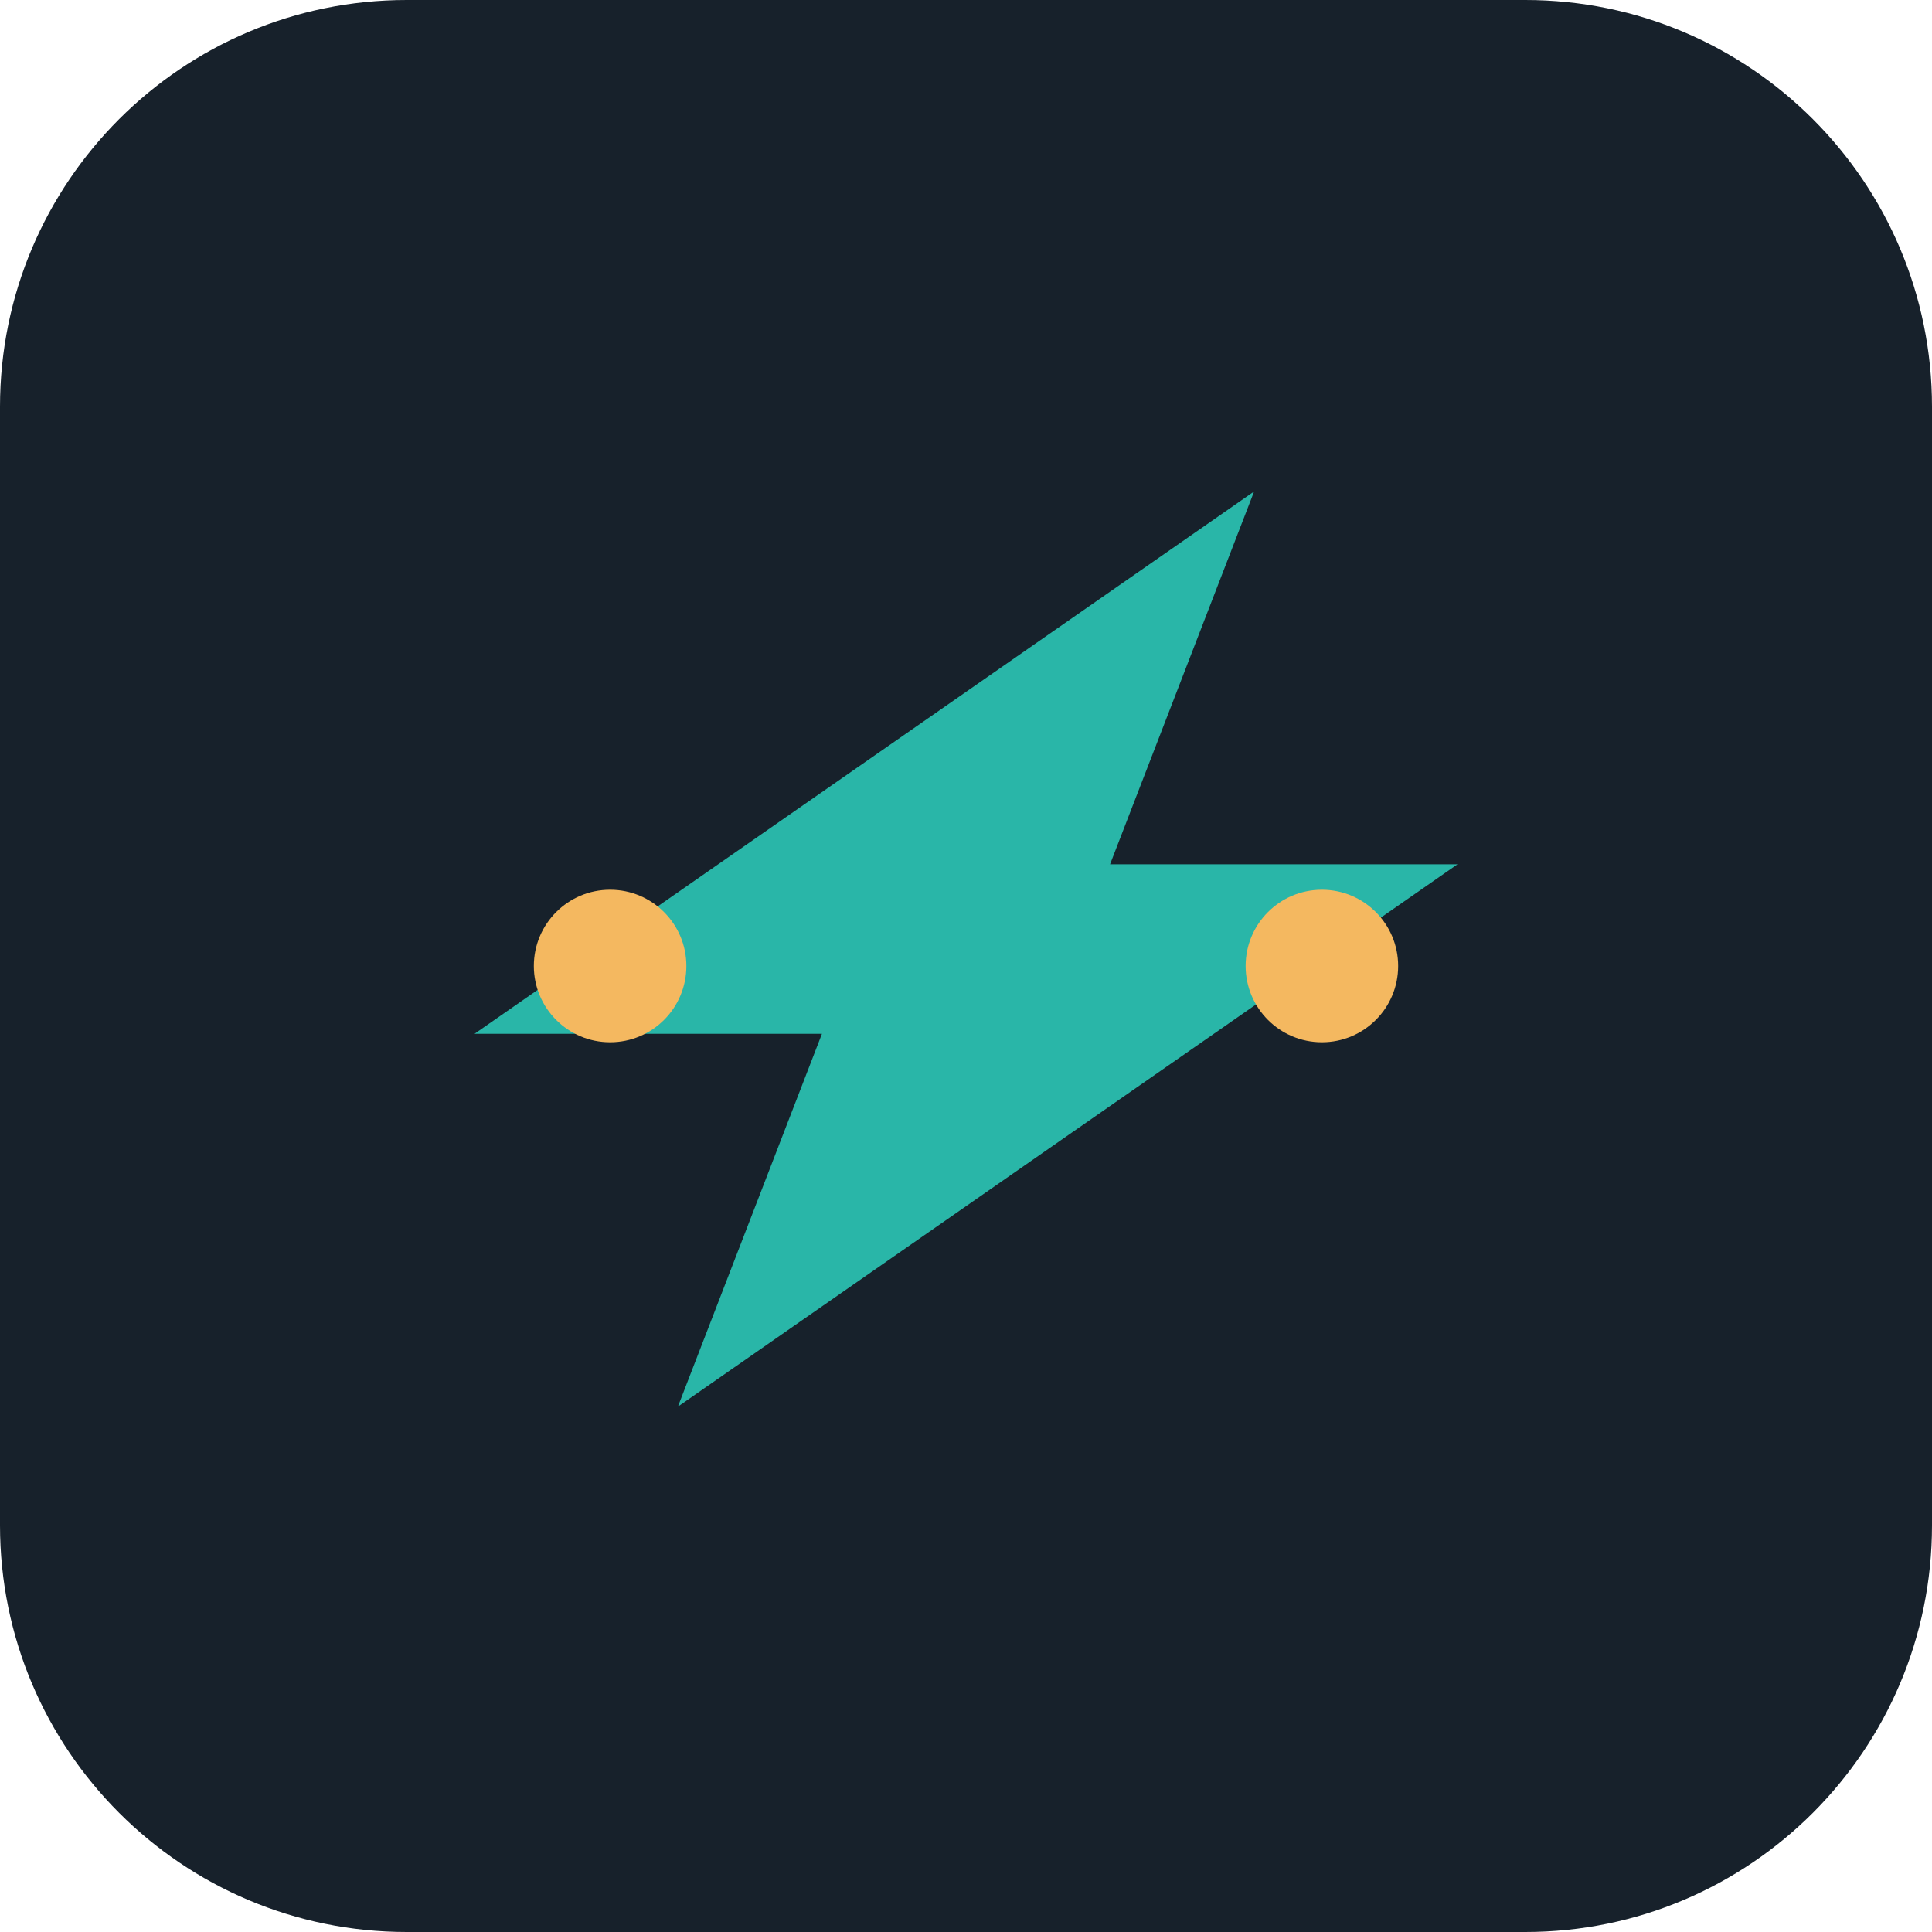
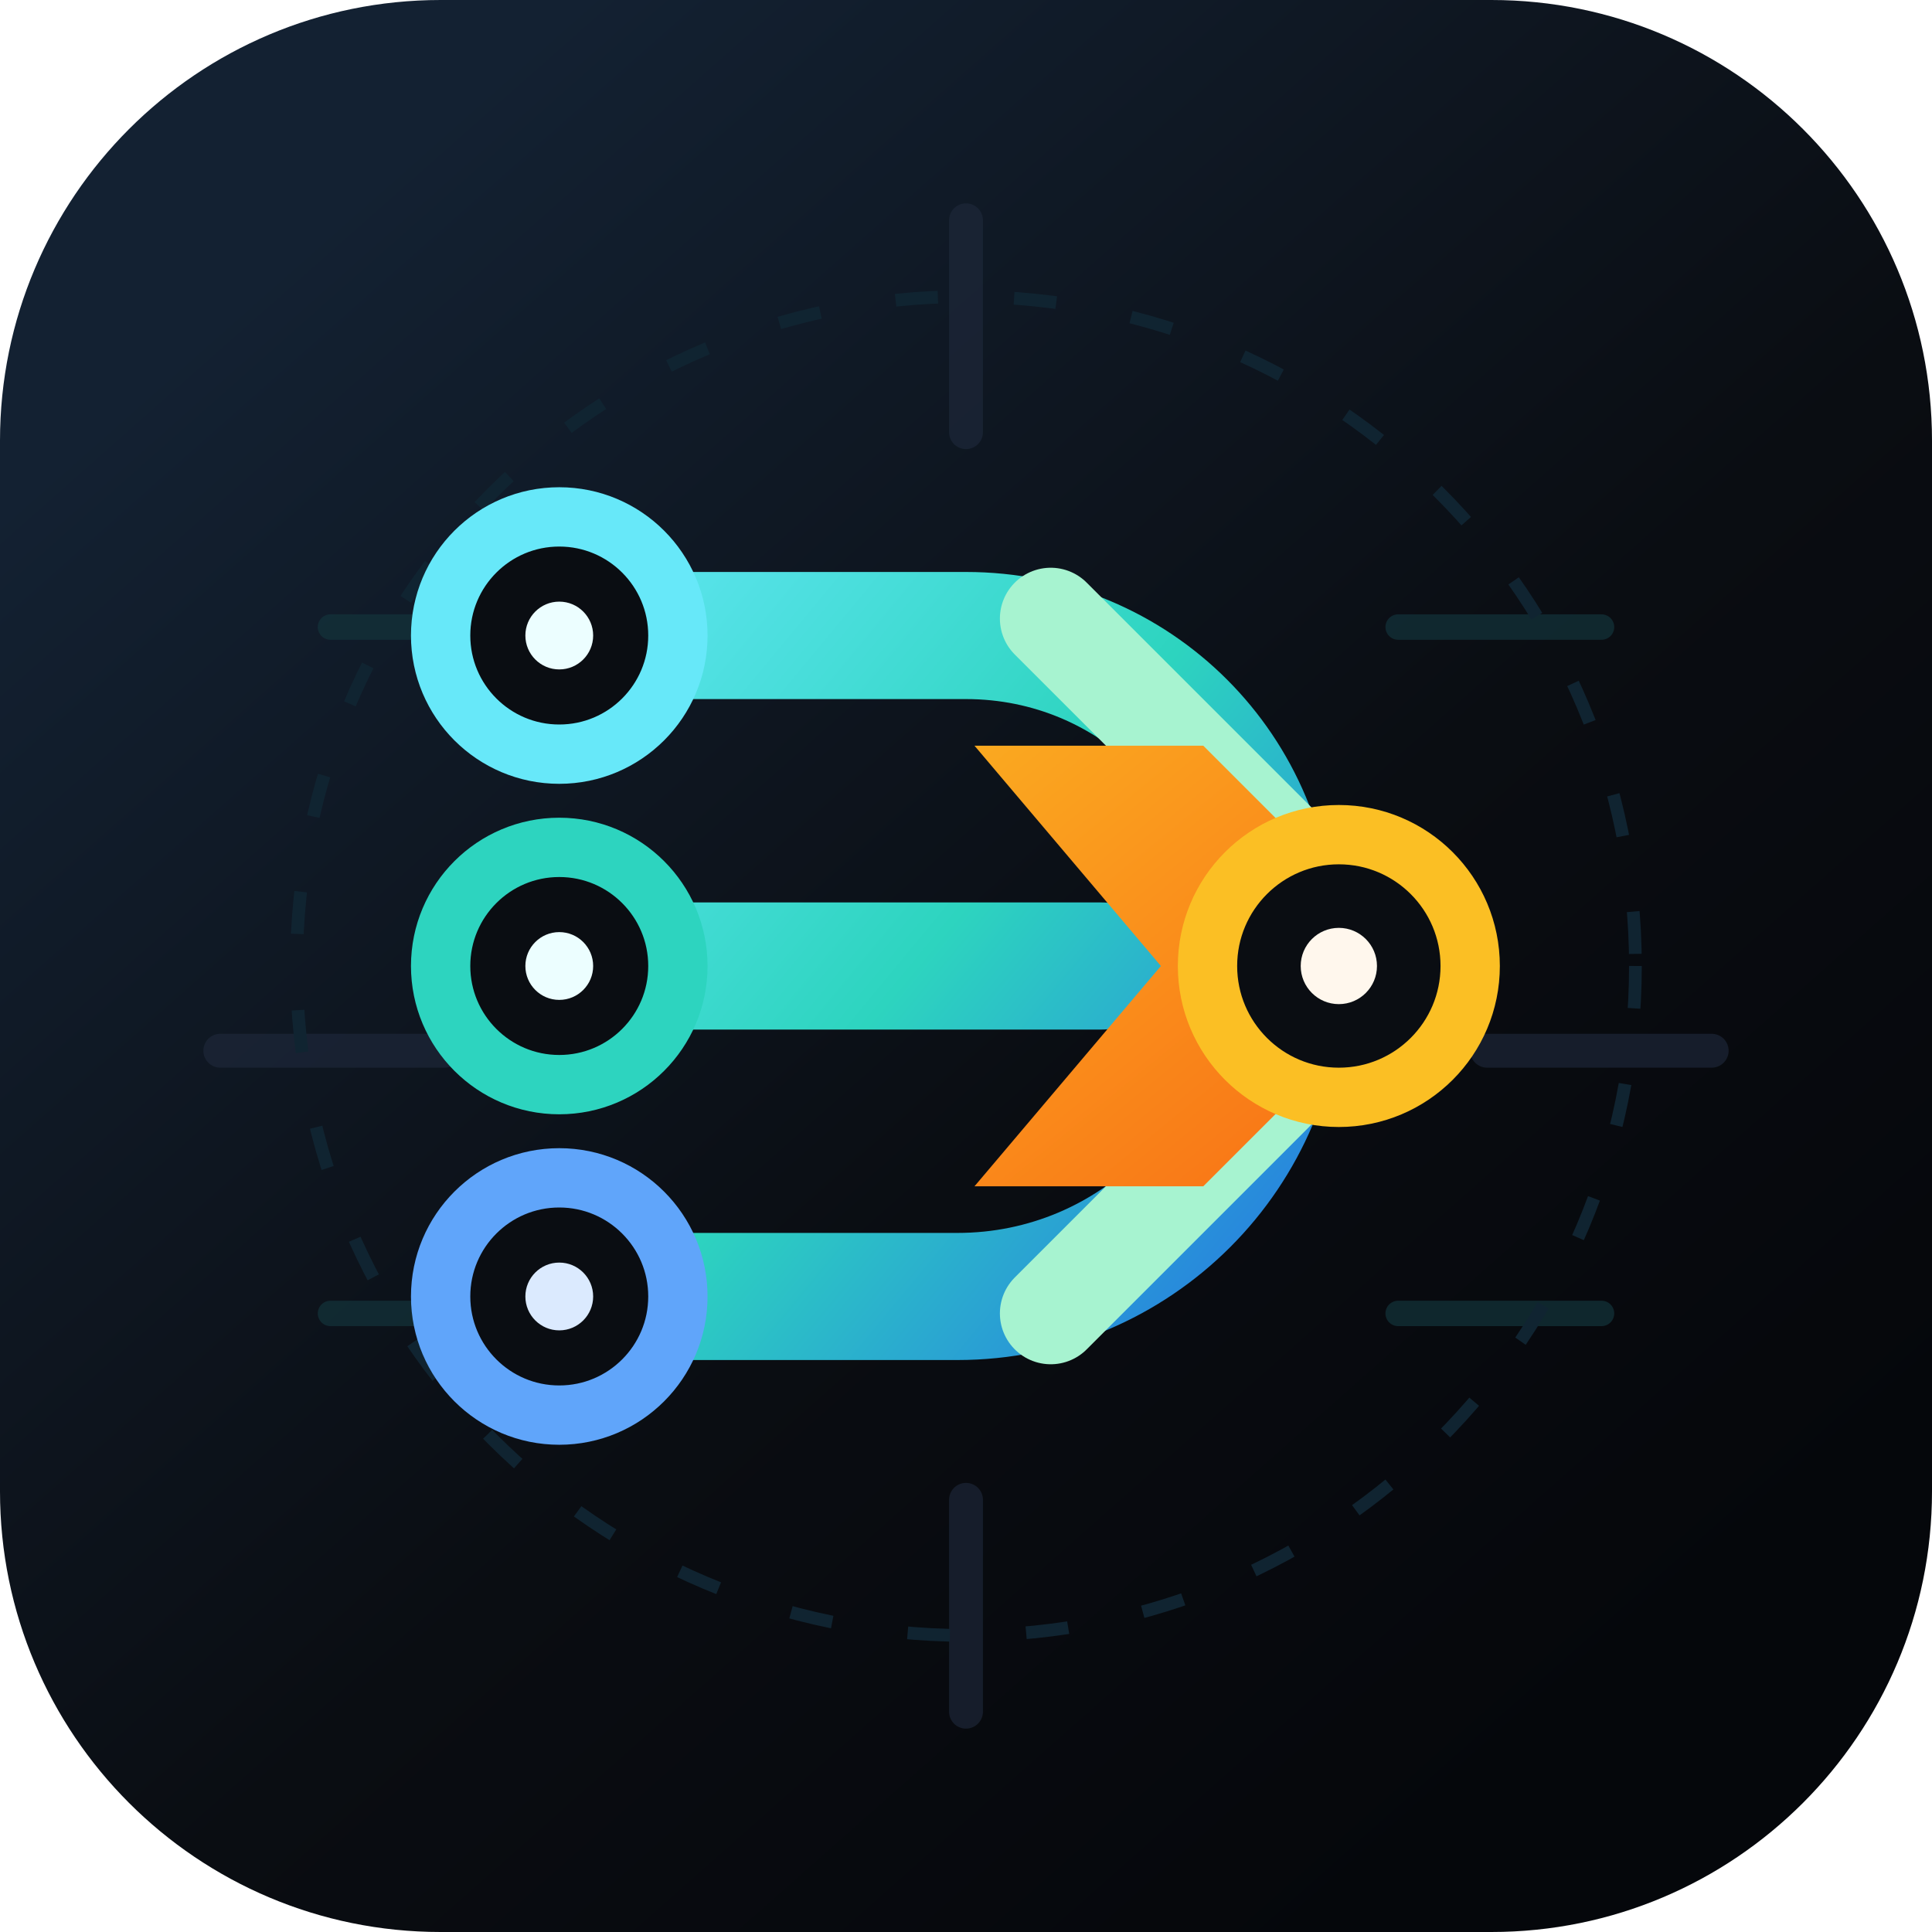
<svg xmlns="http://www.w3.org/2000/svg" width="456" height="456" viewBox="0 0 456 456">
-   <rect width="456" height="456" rx="96" fill="#17212B" />
-   <path d="M112 244h82l-34 88 184-128h-82l34-88L112 244z" fill="#29B6A8" />
-   <circle cx="144" cy="228" r="18" fill="#F4B860" />
-   <circle cx="312" cy="228" r="18" fill="#F4B860" />
+   <defs>
+     <linearGradient id="bg" x1="74" y1="54" x2="382" y2="402" gradientUnits="userSpaceOnUse">
+       <stop stop-color="#132132" />
+       <stop offset="0.58" stop-color="#0A0D12" />
+       <stop offset="1" stop-color="#05070B" />
+     </linearGradient>
+     <linearGradient id="flow" x1="116" y1="132" x2="338" y2="316" gradientUnits="userSpaceOnUse">
+       <stop stop-color="#67E8F9" />
+       <stop offset="0.48" stop-color="#2DD4BF" />
+       <stop offset="1" stop-color="#2563EB" />
+     </linearGradient>
+     <linearGradient id="packet" x1="178" y1="150" x2="294" y2="292" gradientUnits="userSpaceOnUse">
+       <stop stop-color="#FBBF24" />
+       <stop offset="1" stop-color="#F97316" />
+     </linearGradient>
+   </defs>
+   <rect width="456" height="456" rx="104" fill="url(#bg)" />
+   <path d="M52 248H105M351 248H404M228 52V102M228 354V404" stroke="#1E293B" stroke-width="8" stroke-linecap="round" opacity="0.62" />
+   <path d="M78 148H126M330 148H378M78 310H126M330 310H378" stroke="#12333B" stroke-width="6" stroke-linecap="round" opacity="0.7" />
+   <circle cx="228" cy="228" r="158" fill="none" stroke="#102431" stroke-width="3" stroke-dasharray="10 18" />
+   <path d="M132 150H228C268 150 300 182 300 222V234" fill="none" stroke="url(#flow)" stroke-width="30" stroke-linecap="round" stroke-linejoin="round" />
+   <path d="M132 228H260" fill="none" stroke="url(#flow)" stroke-width="30" stroke-linecap="round" />
+   <path d="M132 306H226C268 306 302 272 302 230V218" fill="none" stroke="url(#flow)" stroke-width="30" stroke-linecap="round" stroke-linejoin="round" />
+   <path d="M248 146L330 228L248 310" fill="none" stroke="#A7F3D0" stroke-width="24" stroke-linecap="round" stroke-linejoin="round" />
+   <path d="M230 176L274 228L230 280H284L336 228L284 176H230Z" fill="url(#packet)" />
+   <circle cx="132" cy="150" r="28" fill="#0A0D12" stroke="#67E8F9" stroke-width="14" />
+   <circle cx="132" cy="228" r="28" fill="#0A0D12" stroke="#2DD4BF" stroke-width="14" />
+   <circle cx="132" cy="306" r="28" fill="#0A0D12" stroke="#60A5FA" stroke-width="14" />
+   <circle cx="316" cy="228" r="31" fill="#0A0D12" stroke="#FBBF24" stroke-width="14" />
+   <circle cx="132" cy="150" r="8" fill="#ECFEFF" />
+   <circle cx="132" cy="228" r="8" fill="#ECFEFF" />
+   <circle cx="132" cy="306" r="8" fill="#DBEAFE" />
+   <circle cx="316" cy="228" r="9" fill="#FFF7ED" />
</svg>
